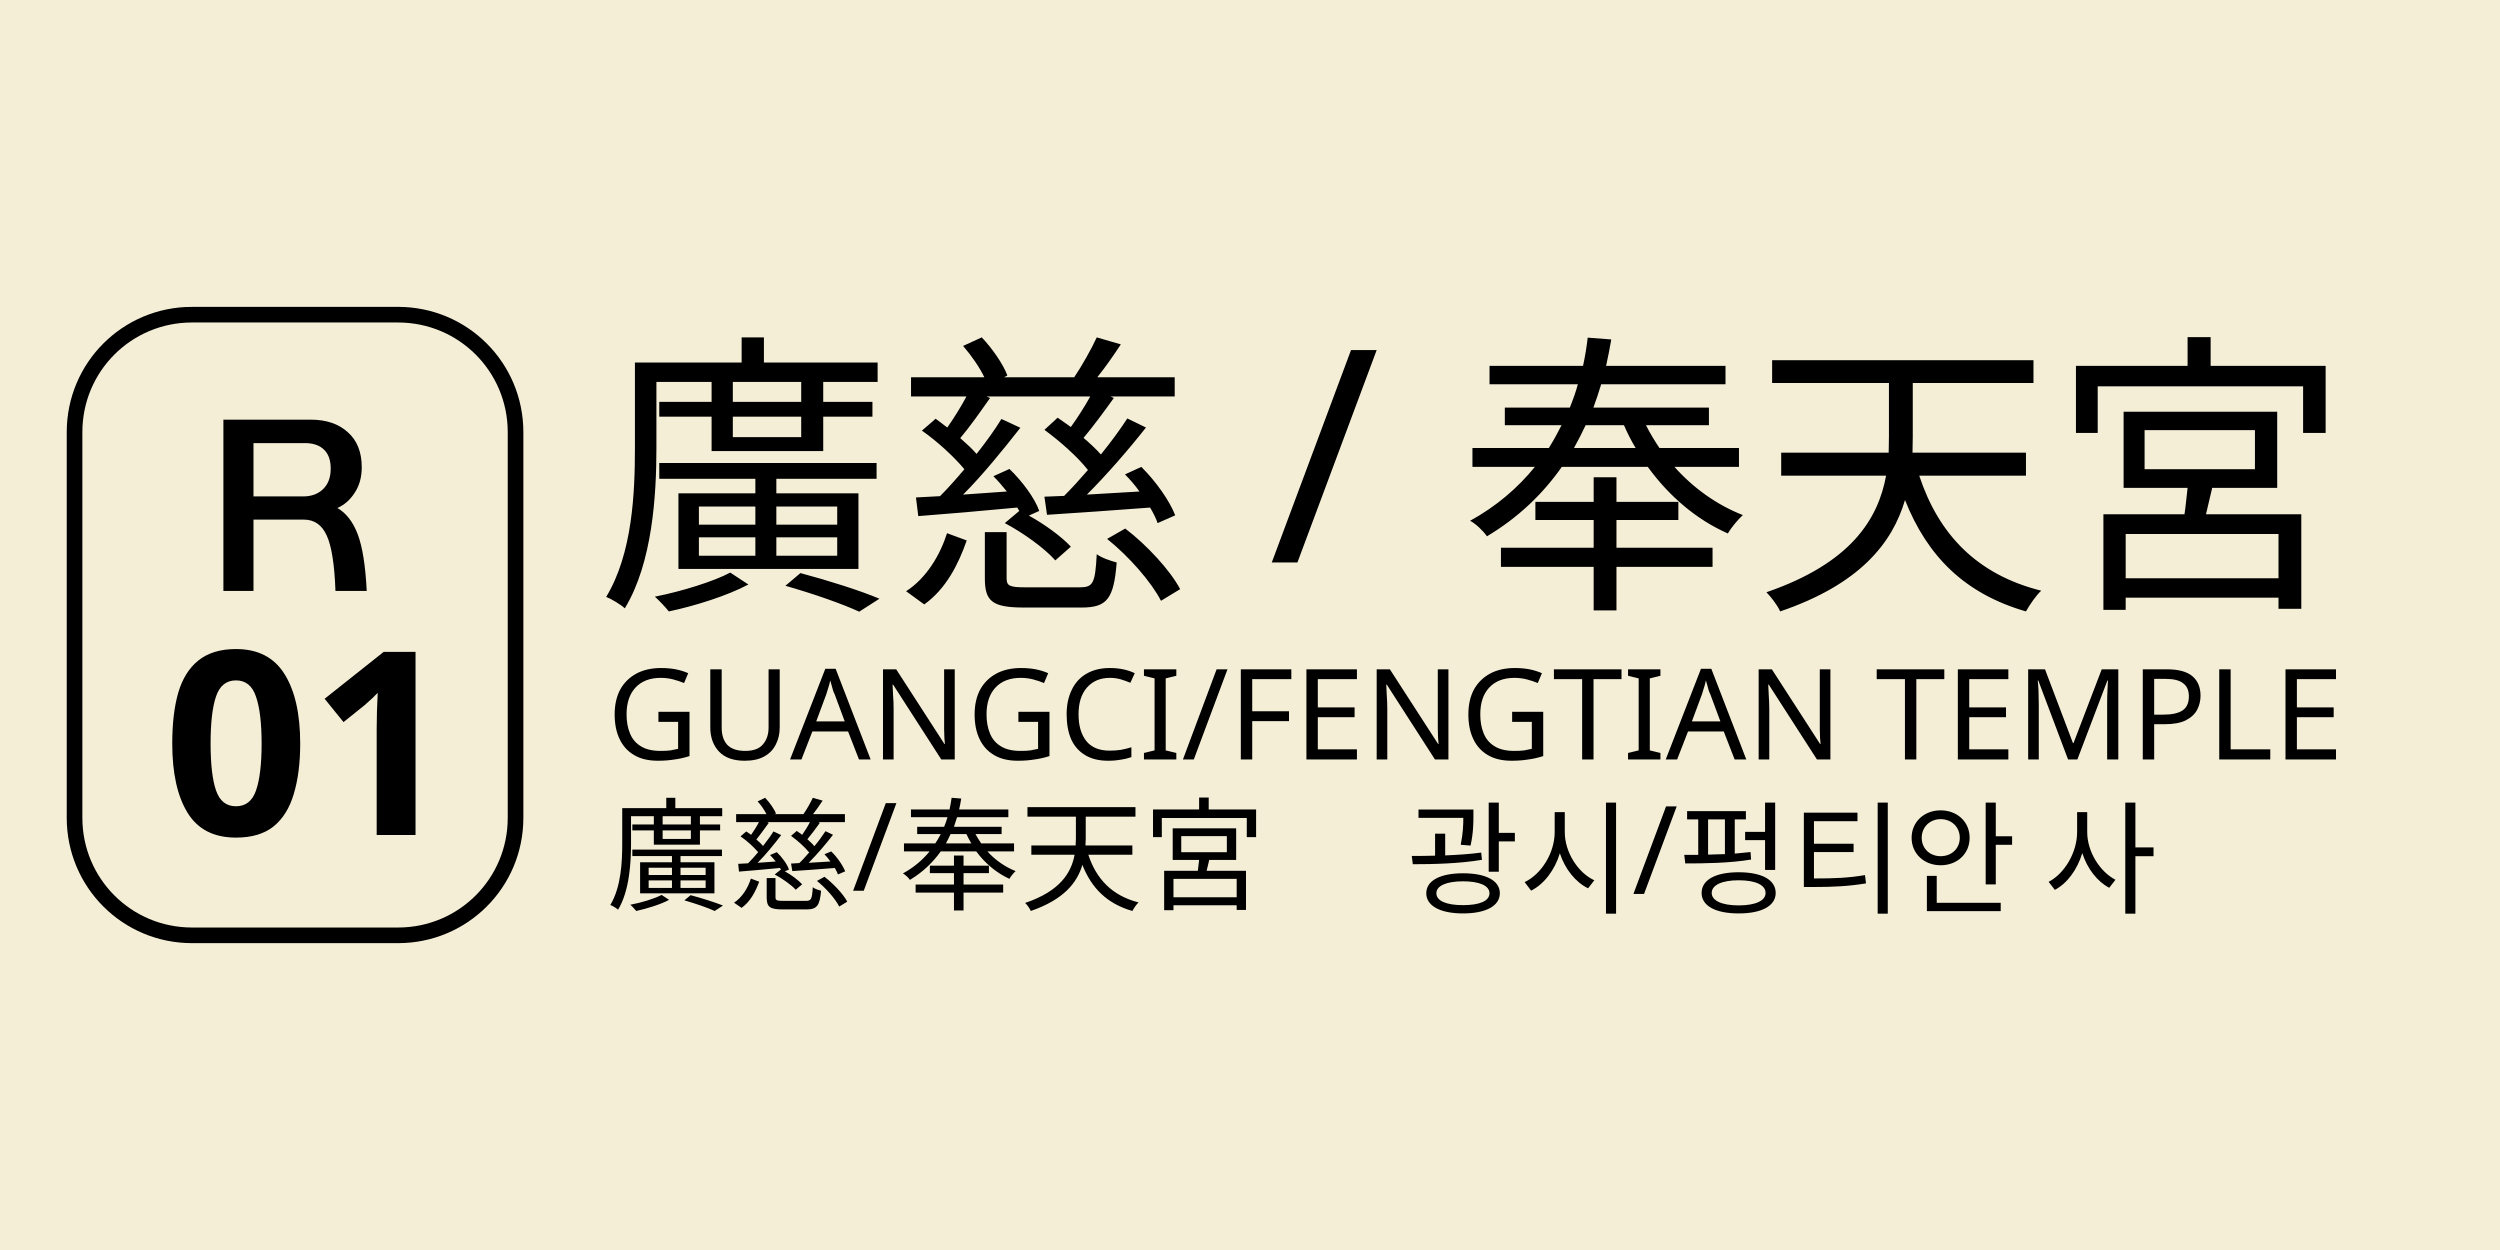
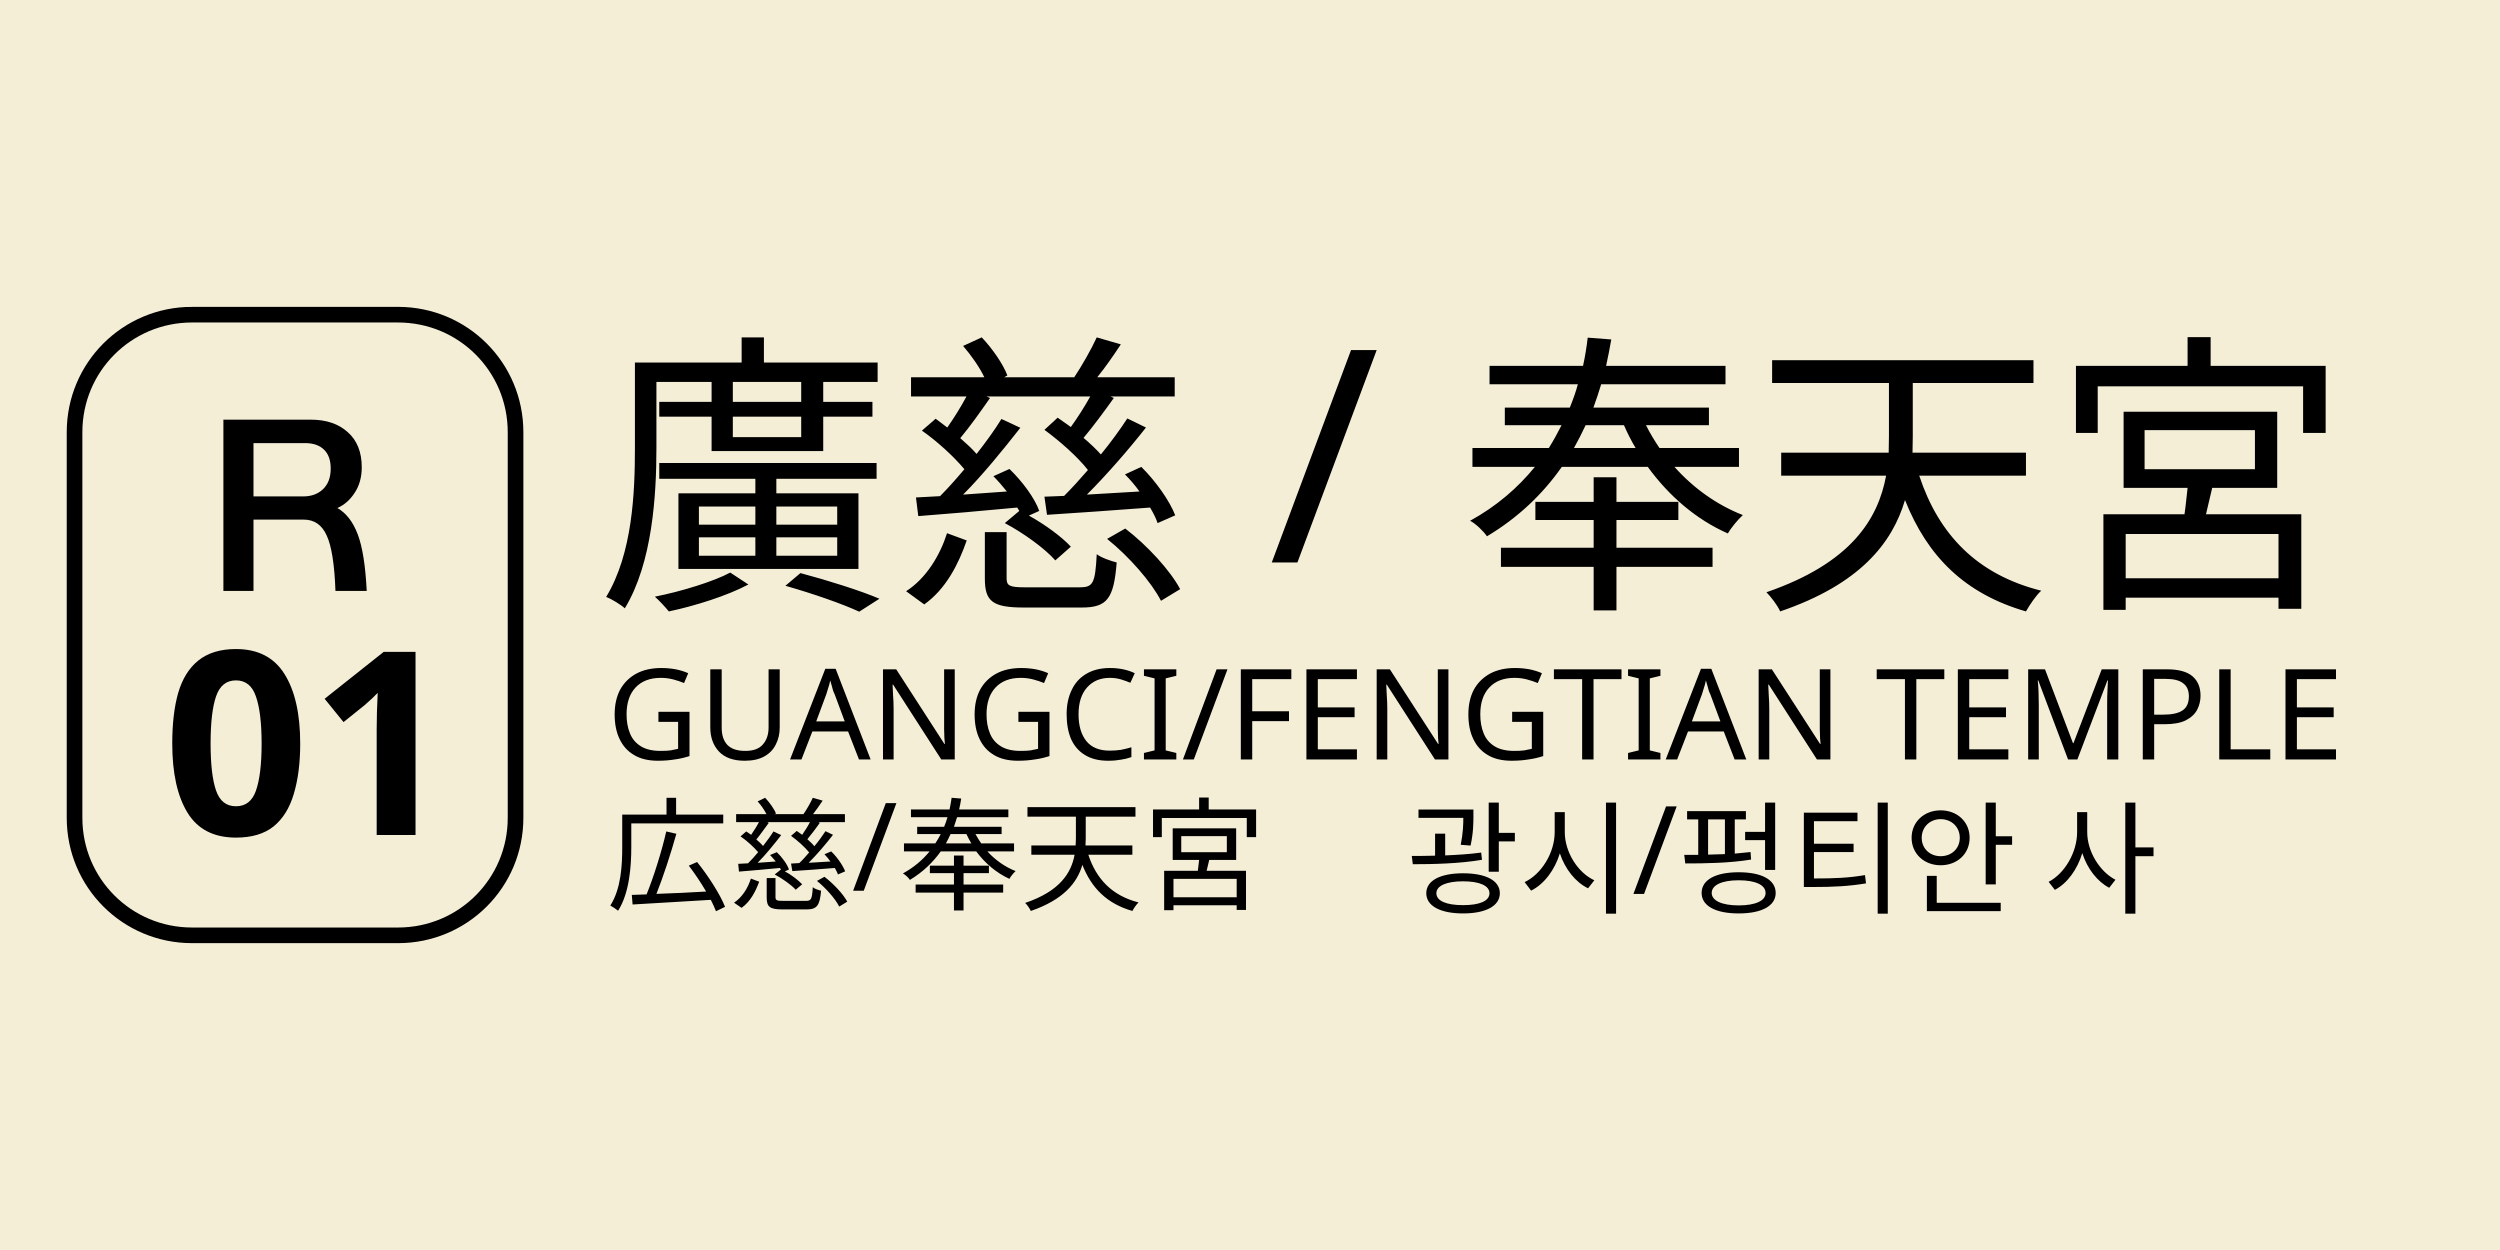
<svg xmlns="http://www.w3.org/2000/svg" width="500" height="250" viewBox="0 0 132.292 66.146" version="1.1" id="svg1">
  <defs id="defs1">
    <rect x="560.666" y="34.145" width="279.324" height="128.591" id="rect6" />
    <rect x="157.858" y="62.351" width="329.076" height="135.094" id="rect4" />
    <rect x="157.858" y="62.351" width="329.076" height="135.094" id="rect4-5" />
  </defs>
  <g id="layer1">
    <rect style="fill:#f4eed7;fill-opacity:1;stroke:none;stroke-width:0.953;stroke-dasharray:none" id="rect5" width="132.292" height="66.146" x="-2.5431316e-06" y="-1.2715658e-06" ry="0" />
    <text xml:space="preserve" transform="matrix(0.3161529,0,0,0.3161529,-10.47434,-6.446201)" id="text6" style="font-size:55px;line-height:1.25;font-family:'Microsoft JhengHei';-inkscape-font-specification:'Microsoft JhengHei';white-space:pre;shape-inside:url(#rect6);display:inline" />
    <g id="g7" transform="matrix(0.8771995,0,0,0.8771995,-21.04195,4.06137)">
      <path id="rect1" style="fill:#000000;fill-opacity:0;stroke:#000000;stroke-width:0.943" d="m 35.574,14.353 h 12.425 c 3.927,0 7.089,3.161 7.089,7.089 v 23.263 c 0,3.927 -3.161,7.089 -7.089,7.089 H 35.574 c -3.927,0 -7.089,-3.161 -7.089,-7.089 V 21.441 c 0,-3.927 3.161,-7.089 7.089,-7.089 z" />
      <path style="font-size:14.291px;line-height:1.25;font-family:'AR UDJingXiHeiE1G30 EB';-inkscape-font-specification:'AR UDJingXiHeiE1G30 EB';fill:#000000;stroke-width:0.298" d="m 43.938,23.643 q 0,-0.757 -0.4,-1.143 -0.4,-0.4 -1.158,-0.4 h -3.101 v 3.216 h 3.001 q 0.743,0 1.2,-0.443 0.457,-0.443 0.457,-1.229 z m -4.659,3.073 v 4.302 h -1.815 v -10.333 h 5.259 q 1.415,0 2.244,0.757 0.843,0.743 0.843,2.115 0,0.9 -0.429,1.543 -0.414,0.643 -1.043,0.915 0.8,0.457 1.229,1.586 0.429,1.129 0.543,3.416 h -1.886 q -0.086,-2.401 -0.529,-3.344 -0.429,-0.958 -1.386,-0.958 z" id="text2" aria-label="R" />
      <text xml:space="preserve" style="font-weight:500;font-size:15.467px;line-height:1;font-family:'Noto Sans TC';-inkscape-font-specification:'Noto Sans TC Medium';fill:#000000;stroke-width:0.387" x="33.817" y="45.743" id="text1">
        <tspan id="tspan1" style="font-style:normal;font-variant:normal;font-weight:bold;font-stretch:normal;font-family:'AR UDJingXiHeiE1B5HK BD';-inkscape-font-specification:'AR UDJingXiHeiE1B5HK BD Bold';stroke-width:0.387" x="33.817" y="45.743">01</tspan>
      </text>
      <text xml:space="preserve" style="font-weight:500;font-size:17.939px;line-height:1;font-family:'Noto Sans TC';-inkscape-font-specification:'Noto Sans TC Medium';stroke-width:0.448" x="59.994" y="30.787" id="text3">
        <tspan id="tspan2" style="stroke-width:0.448" x="59.994" y="30.787">廣慈 / 奉天宮</tspan>
      </text>
      <text xml:space="preserve" style="font-weight:500;font-size:7.402px;line-height:1;font-family:'Noto Sans TC';-inkscape-font-specification:'Noto Sans TC Medium';stroke-width:0.185" x="60.57" y="49.717" id="text3-8">
-         <tspan id="tspan2-2" style="font-style:normal;font-variant:normal;font-weight:500;font-stretch:normal;font-family:'Noto Sans JP';-inkscape-font-specification:'Noto Sans JP Medium';stroke-width:0.185" x="60.57" y="49.717">廣慈/奉天宮</tspan>
+         <tspan id="tspan2-2" style="font-style:normal;font-variant:normal;font-weight:500;font-stretch:normal;font-family:'Noto Sans JP';-inkscape-font-specification:'Noto Sans JP Medium';stroke-width:0.185" x="60.57" y="49.717">広慈/奉天宮</tspan>
      </text>
      <text xml:space="preserve" style="font-weight:500;font-size:7.402px;line-height:1;font-family:'Noto Sans TC';-inkscape-font-specification:'Noto Sans TC Medium';stroke-width:0.185" x="108.826" y="49.91" id="text3-8-7">
        <tspan id="tspan2-2-1" style="font-style:normal;font-variant:normal;font-weight:500;font-stretch:normal;font-family:'Noto Sans kr';-inkscape-font-specification:'Noto Sans kr Medium';stroke-width:0.185" x="108.826" y="49.91">광시/펑티안 사</tspan>
      </text>
      <text xml:space="preserve" style="font-weight:500;font-size:7.625px;line-height:1;font-family:'Noto Sans TC';-inkscape-font-specification:'Noto Sans TC Medium';stroke-width:0.191" x="60.596" y="41.182" id="text7">
        <tspan id="tspan3" style="font-style:normal;font-variant:normal;font-weight:normal;font-stretch:normal;font-family:'AR UDJingXiHeiE1B5HK BD';-inkscape-font-specification:'AR UDJingXiHeiE1B5HK BD';stroke-width:0.191" x="60.596" y="41.182">GUANGCI/FENGTIAN TEMPLE</tspan>
      </text>
    </g>
  </g>
</svg>
